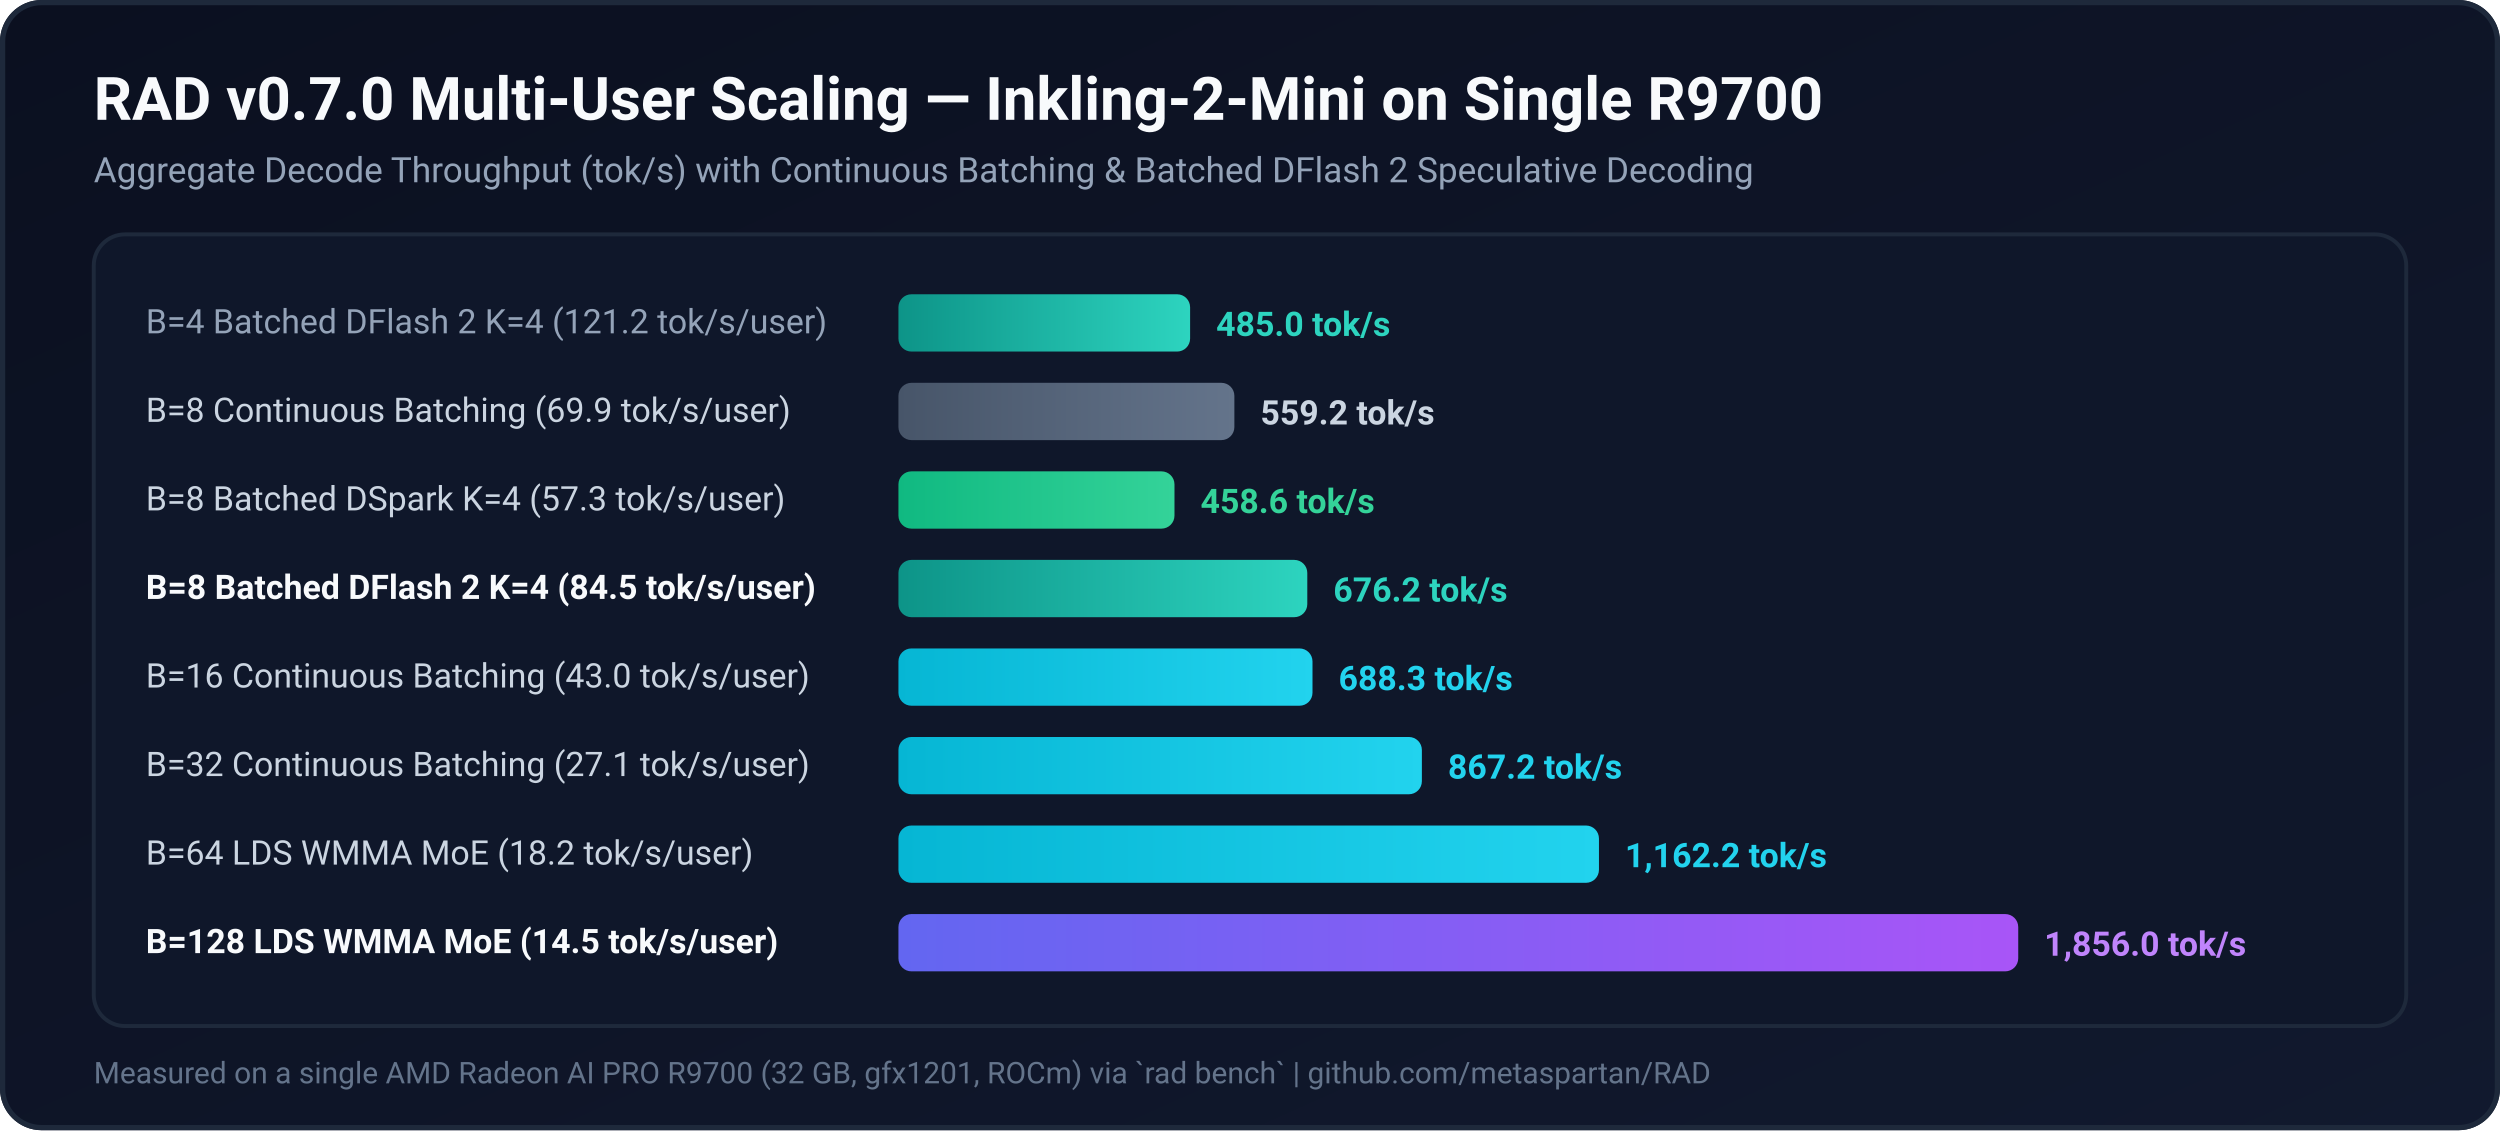
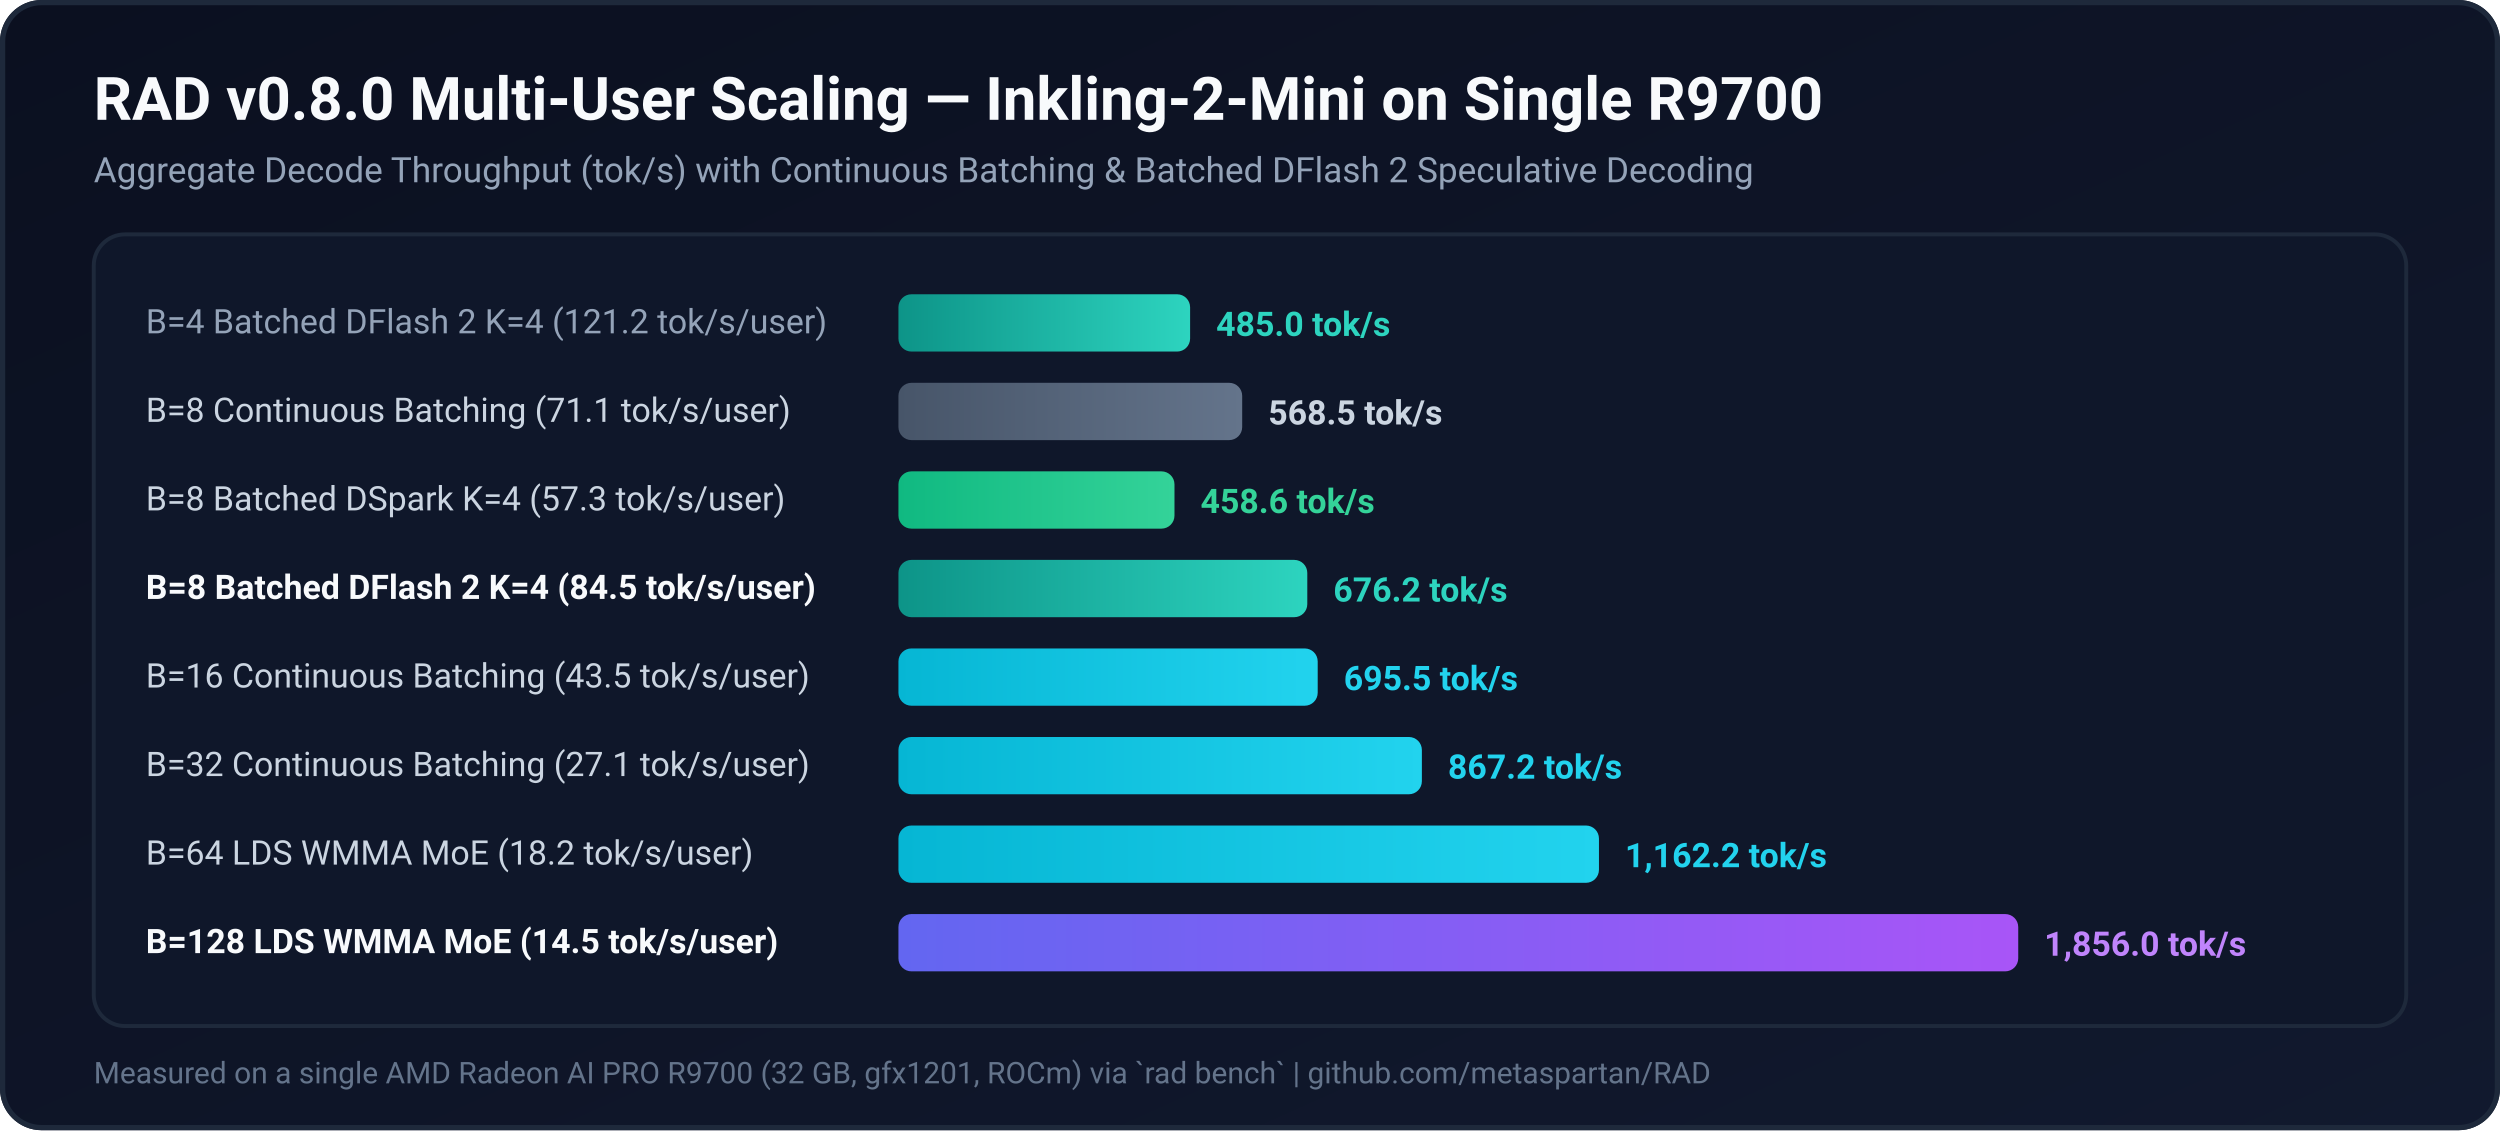
<svg xmlns="http://www.w3.org/2000/svg" viewBox="0 0 960 434" width="960" height="434">
  <defs>
    <linearGradient id="bg" x1="0" y1="0" x2="1" y2="1">
      <stop offset="0%" stop-color="#0b1020" />
      <stop offset="100%" stop-color="#11192e" />
    </linearGradient>
    <linearGradient id="greenGrad" x1="0" y1="0" x2="1" y2="0">
      <stop offset="0%" stop-color="#10b981" />
      <stop offset="100%" stop-color="#34d399" />
    </linearGradient>
    <linearGradient id="tealGrad" x1="0" y1="0" x2="1" y2="0">
      <stop offset="0%" stop-color="#0d9488" />
      <stop offset="100%" stop-color="#2dd4bf" />
    </linearGradient>
    <linearGradient id="cyanGrad" x1="0" y1="0" x2="1" y2="0">
      <stop offset="0%" stop-color="#06b6d4" />
      <stop offset="100%" stop-color="#22d3ee" />
    </linearGradient>
    <linearGradient id="purpleGrad" x1="0" y1="0" x2="1" y2="0">
      <stop offset="0%" stop-color="#6366f1" />
      <stop offset="100%" stop-color="#a855f7" />
    </linearGradient>
    <linearGradient id="slateGrad" x1="0" y1="0" x2="1" y2="0">
      <stop offset="0%" stop-color="#475569" />
      <stop offset="100%" stop-color="#64748b" />
    </linearGradient>
  </defs>
  <rect width="960" height="434" rx="16" fill="url(#bg)" />
  <rect x="1" y="1" width="958" height="432" rx="15" fill="none" stroke="#1e293b" stroke-width="2" />
-   <text x="36" y="46" font-family="system-ui, -apple-system, Segoe UI, Roboto, sans-serif" font-size="23" font-weight="700" fill="#f8fafc">RAD v0.7.0 Multi-User Scaling — Inkling-2-Mini on Single R9700</text>
+   <text x="36" y="46" font-family="system-ui, -apple-system, Segoe UI, Roboto, sans-serif" font-size="23" font-weight="700" fill="#f8fafc">RAD v0.8.0 Multi-User Scaling — Inkling-2-Mini on Single R9700</text>
  <text x="36" y="70" font-family="system-ui, -apple-system, Segoe UI, Roboto, sans-serif" font-size="13.5" fill="#94a3b8">Aggregate Decode Throughput (tok/s) with Continuous Batching &amp; Batched DFlash 2 Speculative Decoding</text>
  <rect x="36" y="90" width="888" height="304" rx="12" fill="#0f172a" stroke="#1e293b" stroke-width="1.5" />
  <text x="56" y="128" font-family="system-ui, -apple-system, Segoe UI, Roboto, sans-serif" font-size="13" fill="#94a3b8">B=4 Batched DFlash 2 K=4 (121.2 tok/s/user)</text>
  <rect x="345" y="113" width="112" height="22" rx="5" fill="url(#tealGrad)" />
  <text x="467" y="129" font-family="system-ui, -apple-system, Segoe UI, Roboto, sans-serif" font-size="13" font-weight="700" fill="#2dd4bf">485.0 tok/s</text>
-   <text x="56" y="162" font-family="system-ui, -apple-system, Segoe UI, Roboto, sans-serif" font-size="13" fill="#cbd5e1">B=8 Continuous Batching (69.9 tok/s/user)</text>
-   <rect x="345" y="147" width="129" height="22" rx="5" fill="url(#slateGrad)" />
-   <text x="484" y="163" font-family="system-ui, -apple-system, Segoe UI, Roboto, sans-serif" font-size="13" font-weight="700" fill="#cbd5e1">559.2 tok/s</text>
+   <text x="56" y="162" font-family="system-ui, -apple-system, Segoe UI, Roboto, sans-serif" font-size="13" fill="#cbd5e1">B=8 Continuous Batching (71.1 tok/s/user)</text>
+   <rect x="345" y="147" width="132" height="22" rx="5" fill="url(#slateGrad)" />
+   <text x="487" y="163" font-family="system-ui, -apple-system, Segoe UI, Roboto, sans-serif" font-size="13" font-weight="700" fill="#cbd5e1">568.5 tok/s</text>
  <text x="56" y="196" font-family="system-ui, -apple-system, Segoe UI, Roboto, sans-serif" font-size="13" fill="#cbd5e1">B=8 Batched DSpark K=4 (57.3 tok/s/user)</text>
  <rect x="345" y="181" width="106" height="22" rx="5" fill="url(#greenGrad)" />
  <text x="461" y="197" font-family="system-ui, -apple-system, Segoe UI, Roboto, sans-serif" font-size="13" font-weight="700" fill="#34d399">458.6 tok/s</text>
  <text x="56" y="230" font-family="system-ui, -apple-system, Segoe UI, Roboto, sans-serif" font-size="13" font-weight="700" fill="#f8fafc">B=8 Batched DFlash 2 K=4 (84.5 tok/s/user)</text>
  <rect x="345" y="215" width="157" height="22" rx="5" fill="url(#tealGrad)" />
  <text x="512" y="231" font-family="system-ui, -apple-system, Segoe UI, Roboto, sans-serif" font-size="13" font-weight="700" fill="#2dd4bf">676.2 tok/s</text>
-   <text x="56" y="264" font-family="system-ui, -apple-system, Segoe UI, Roboto, sans-serif" font-size="13" fill="#cbd5e1">B=16 Continuous Batching (43.0 tok/s/user)</text>
-   <rect x="345" y="249" width="159" height="22" rx="5" fill="url(#cyanGrad)" />
-   <text x="514" y="265" font-family="system-ui, -apple-system, Segoe UI, Roboto, sans-serif" font-size="13" font-weight="700" fill="#22d3ee">688.3 tok/s</text>
+   <text x="56" y="264" font-family="system-ui, -apple-system, Segoe UI, Roboto, sans-serif" font-size="13" fill="#cbd5e1">B=16 Continuous Batching (43.5 tok/s/user)</text>
+   <rect x="345" y="249" width="161" height="22" rx="5" fill="url(#cyanGrad)" />
+   <text x="516" y="265" font-family="system-ui, -apple-system, Segoe UI, Roboto, sans-serif" font-size="13" font-weight="700" fill="#22d3ee">695.5 tok/s</text>
  <text x="56" y="298" font-family="system-ui, -apple-system, Segoe UI, Roboto, sans-serif" font-size="13" fill="#cbd5e1">B=32 Continuous Batching (27.1 tok/s/user)</text>
  <rect x="345" y="283" width="201" height="22" rx="5" fill="url(#cyanGrad)" />
  <text x="556" y="299" font-family="system-ui, -apple-system, Segoe UI, Roboto, sans-serif" font-size="13" font-weight="700" fill="#22d3ee">867.2 tok/s</text>
  <text x="56" y="332" font-family="system-ui, -apple-system, Segoe UI, Roboto, sans-serif" font-size="13" fill="#cbd5e1">B=64 LDS WMMA MoE (18.2 tok/s/user)</text>
  <rect x="345" y="317" width="269" height="22" rx="5" fill="url(#cyanGrad)" />
  <text x="624" y="333" font-family="system-ui, -apple-system, Segoe UI, Roboto, sans-serif" font-size="13" font-weight="700" fill="#22d3ee">1,162.2 tok/s</text>
  <text x="56" y="366" font-family="system-ui, -apple-system, Segoe UI, Roboto, sans-serif" font-size="13" font-weight="700" fill="#f8fafc">B=128 LDS WMMA MoE (14.5 tok/s/user)</text>
  <rect x="345" y="351" width="430" height="22" rx="5" fill="url(#purpleGrad)" />
  <text x="785" y="367" font-family="system-ui, -apple-system, Segoe UI, Roboto, sans-serif" font-size="13" font-weight="700" fill="#c084fc">1,856.0 tok/s</text>
  <text x="36" y="416" font-family="system-ui, -apple-system, Segoe UI, Roboto, sans-serif" font-size="11.5" fill="#64748b">Measured on a single AMD Radeon AI PRO R9700 (32 GB, gfx1201, ROCm) via `rad bench` | github.com/metaspartan/RAD</text>
</svg>
